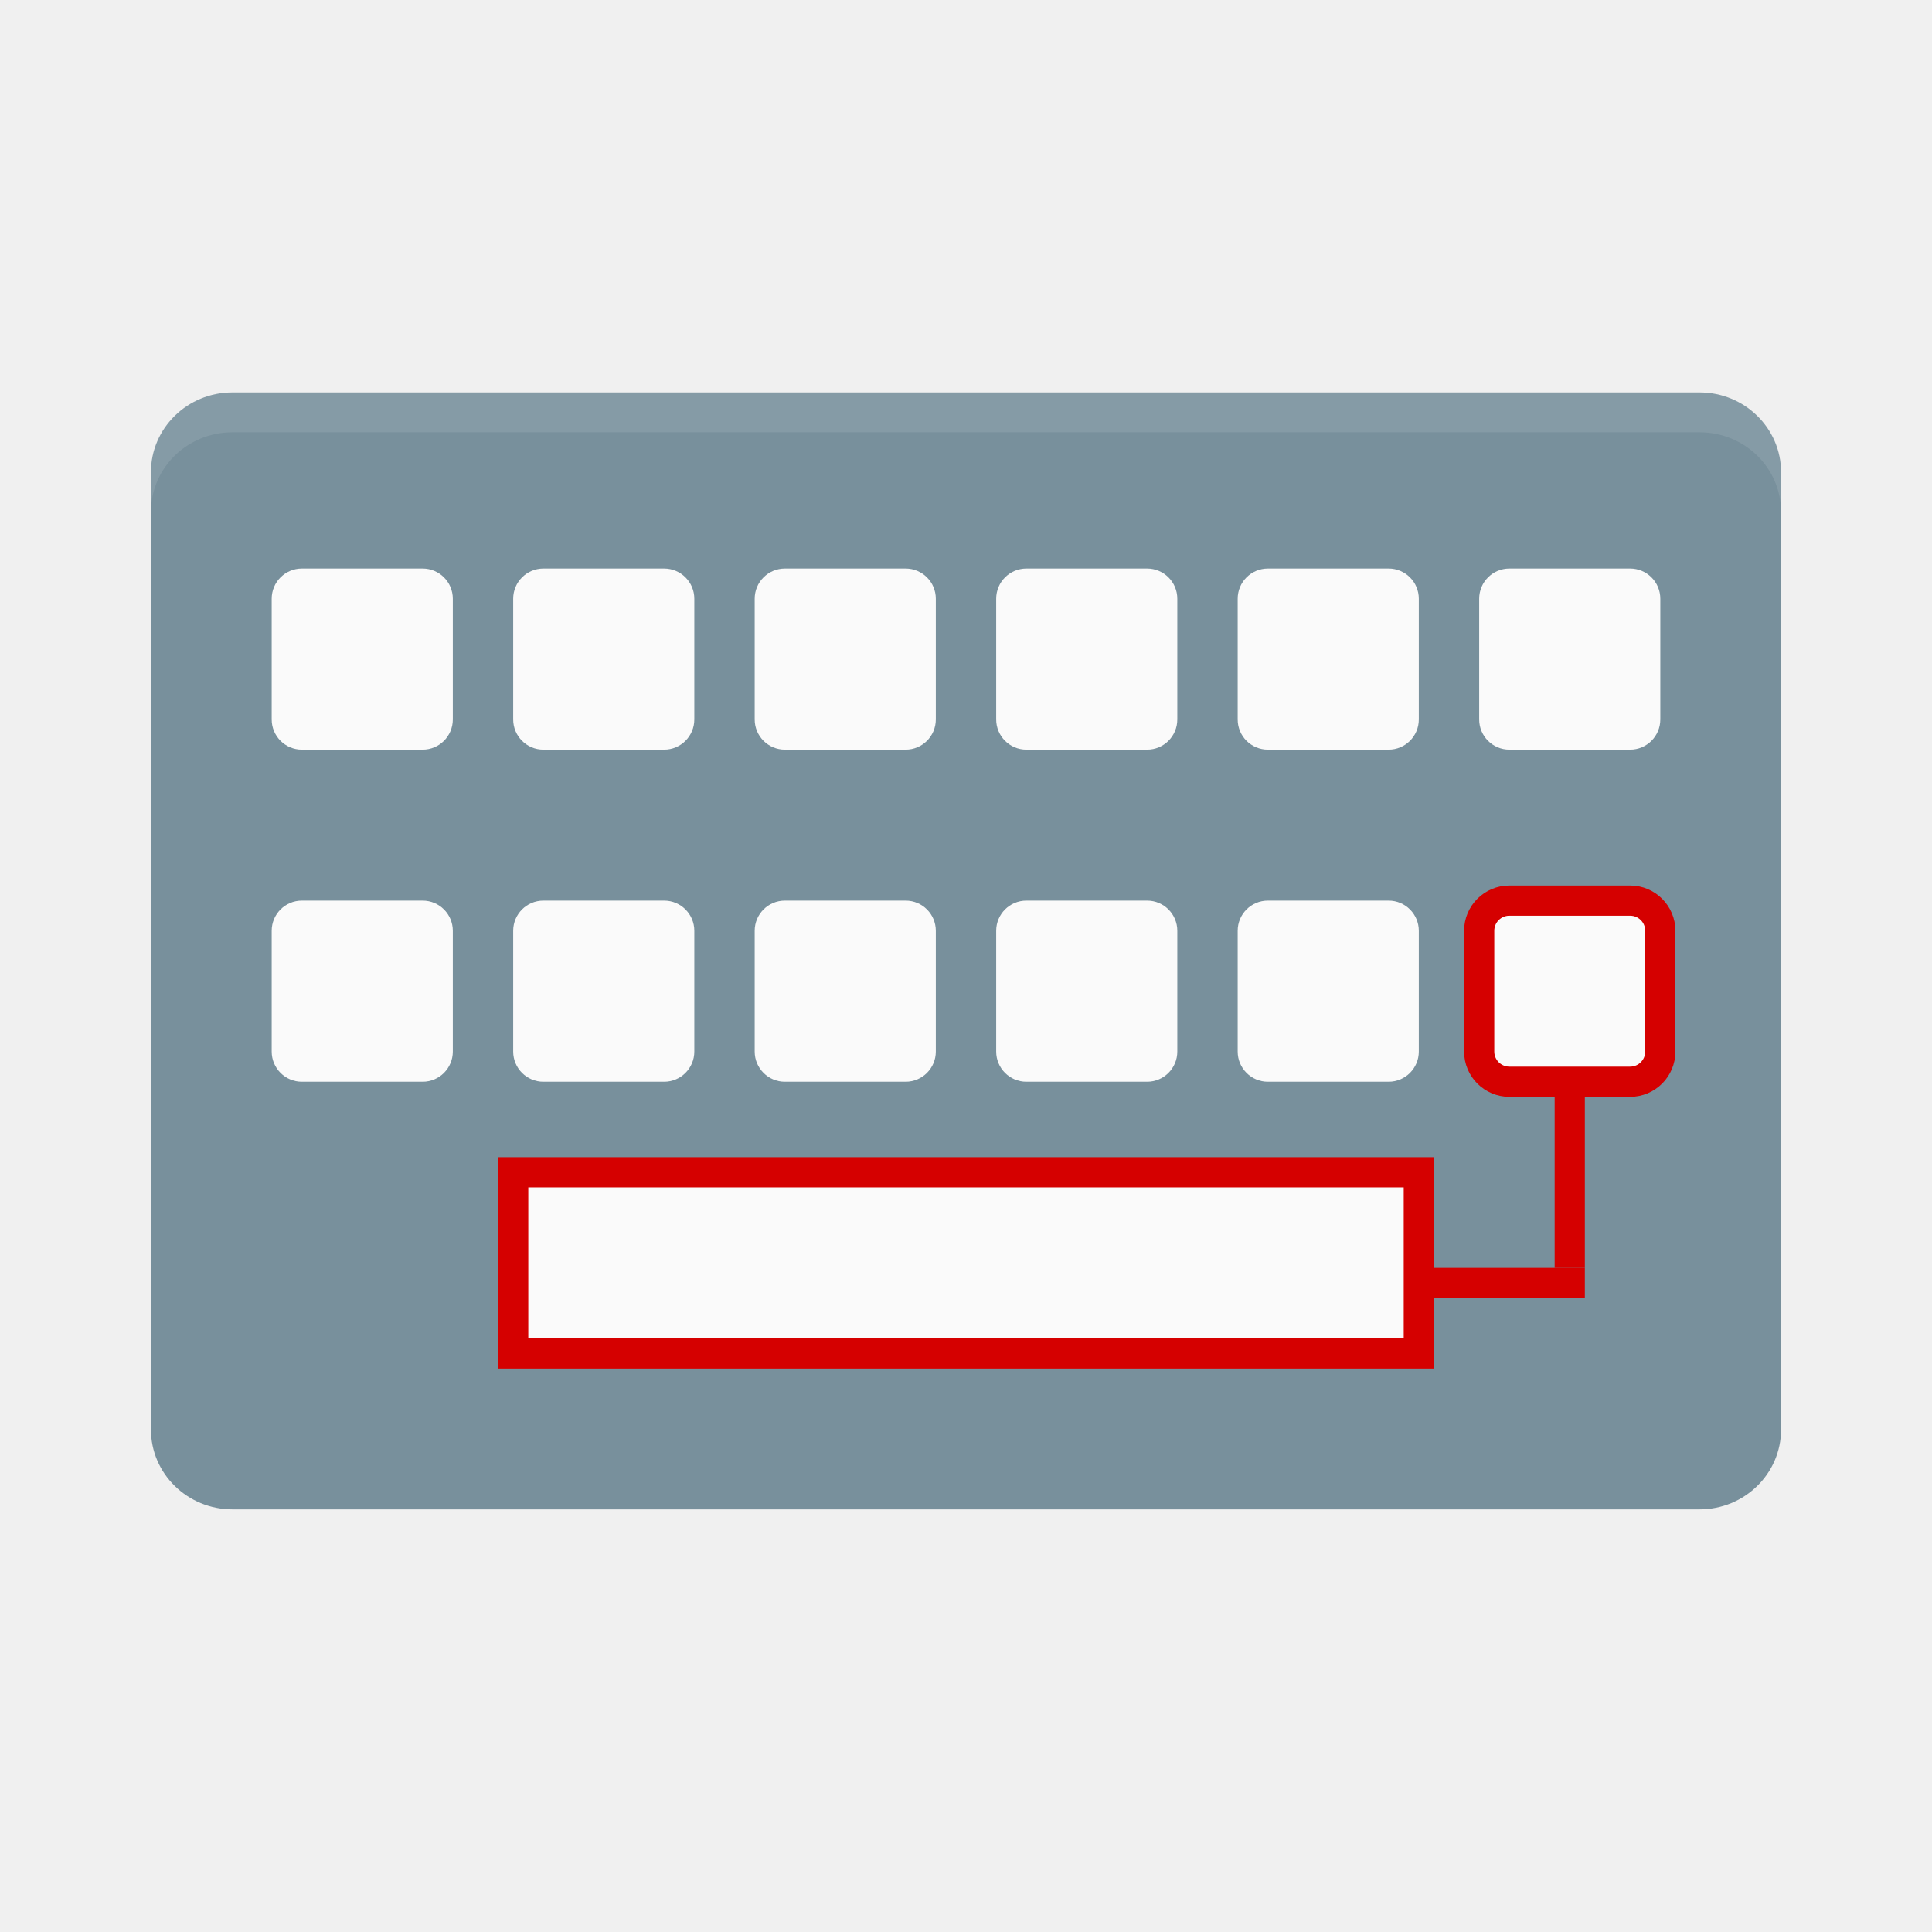
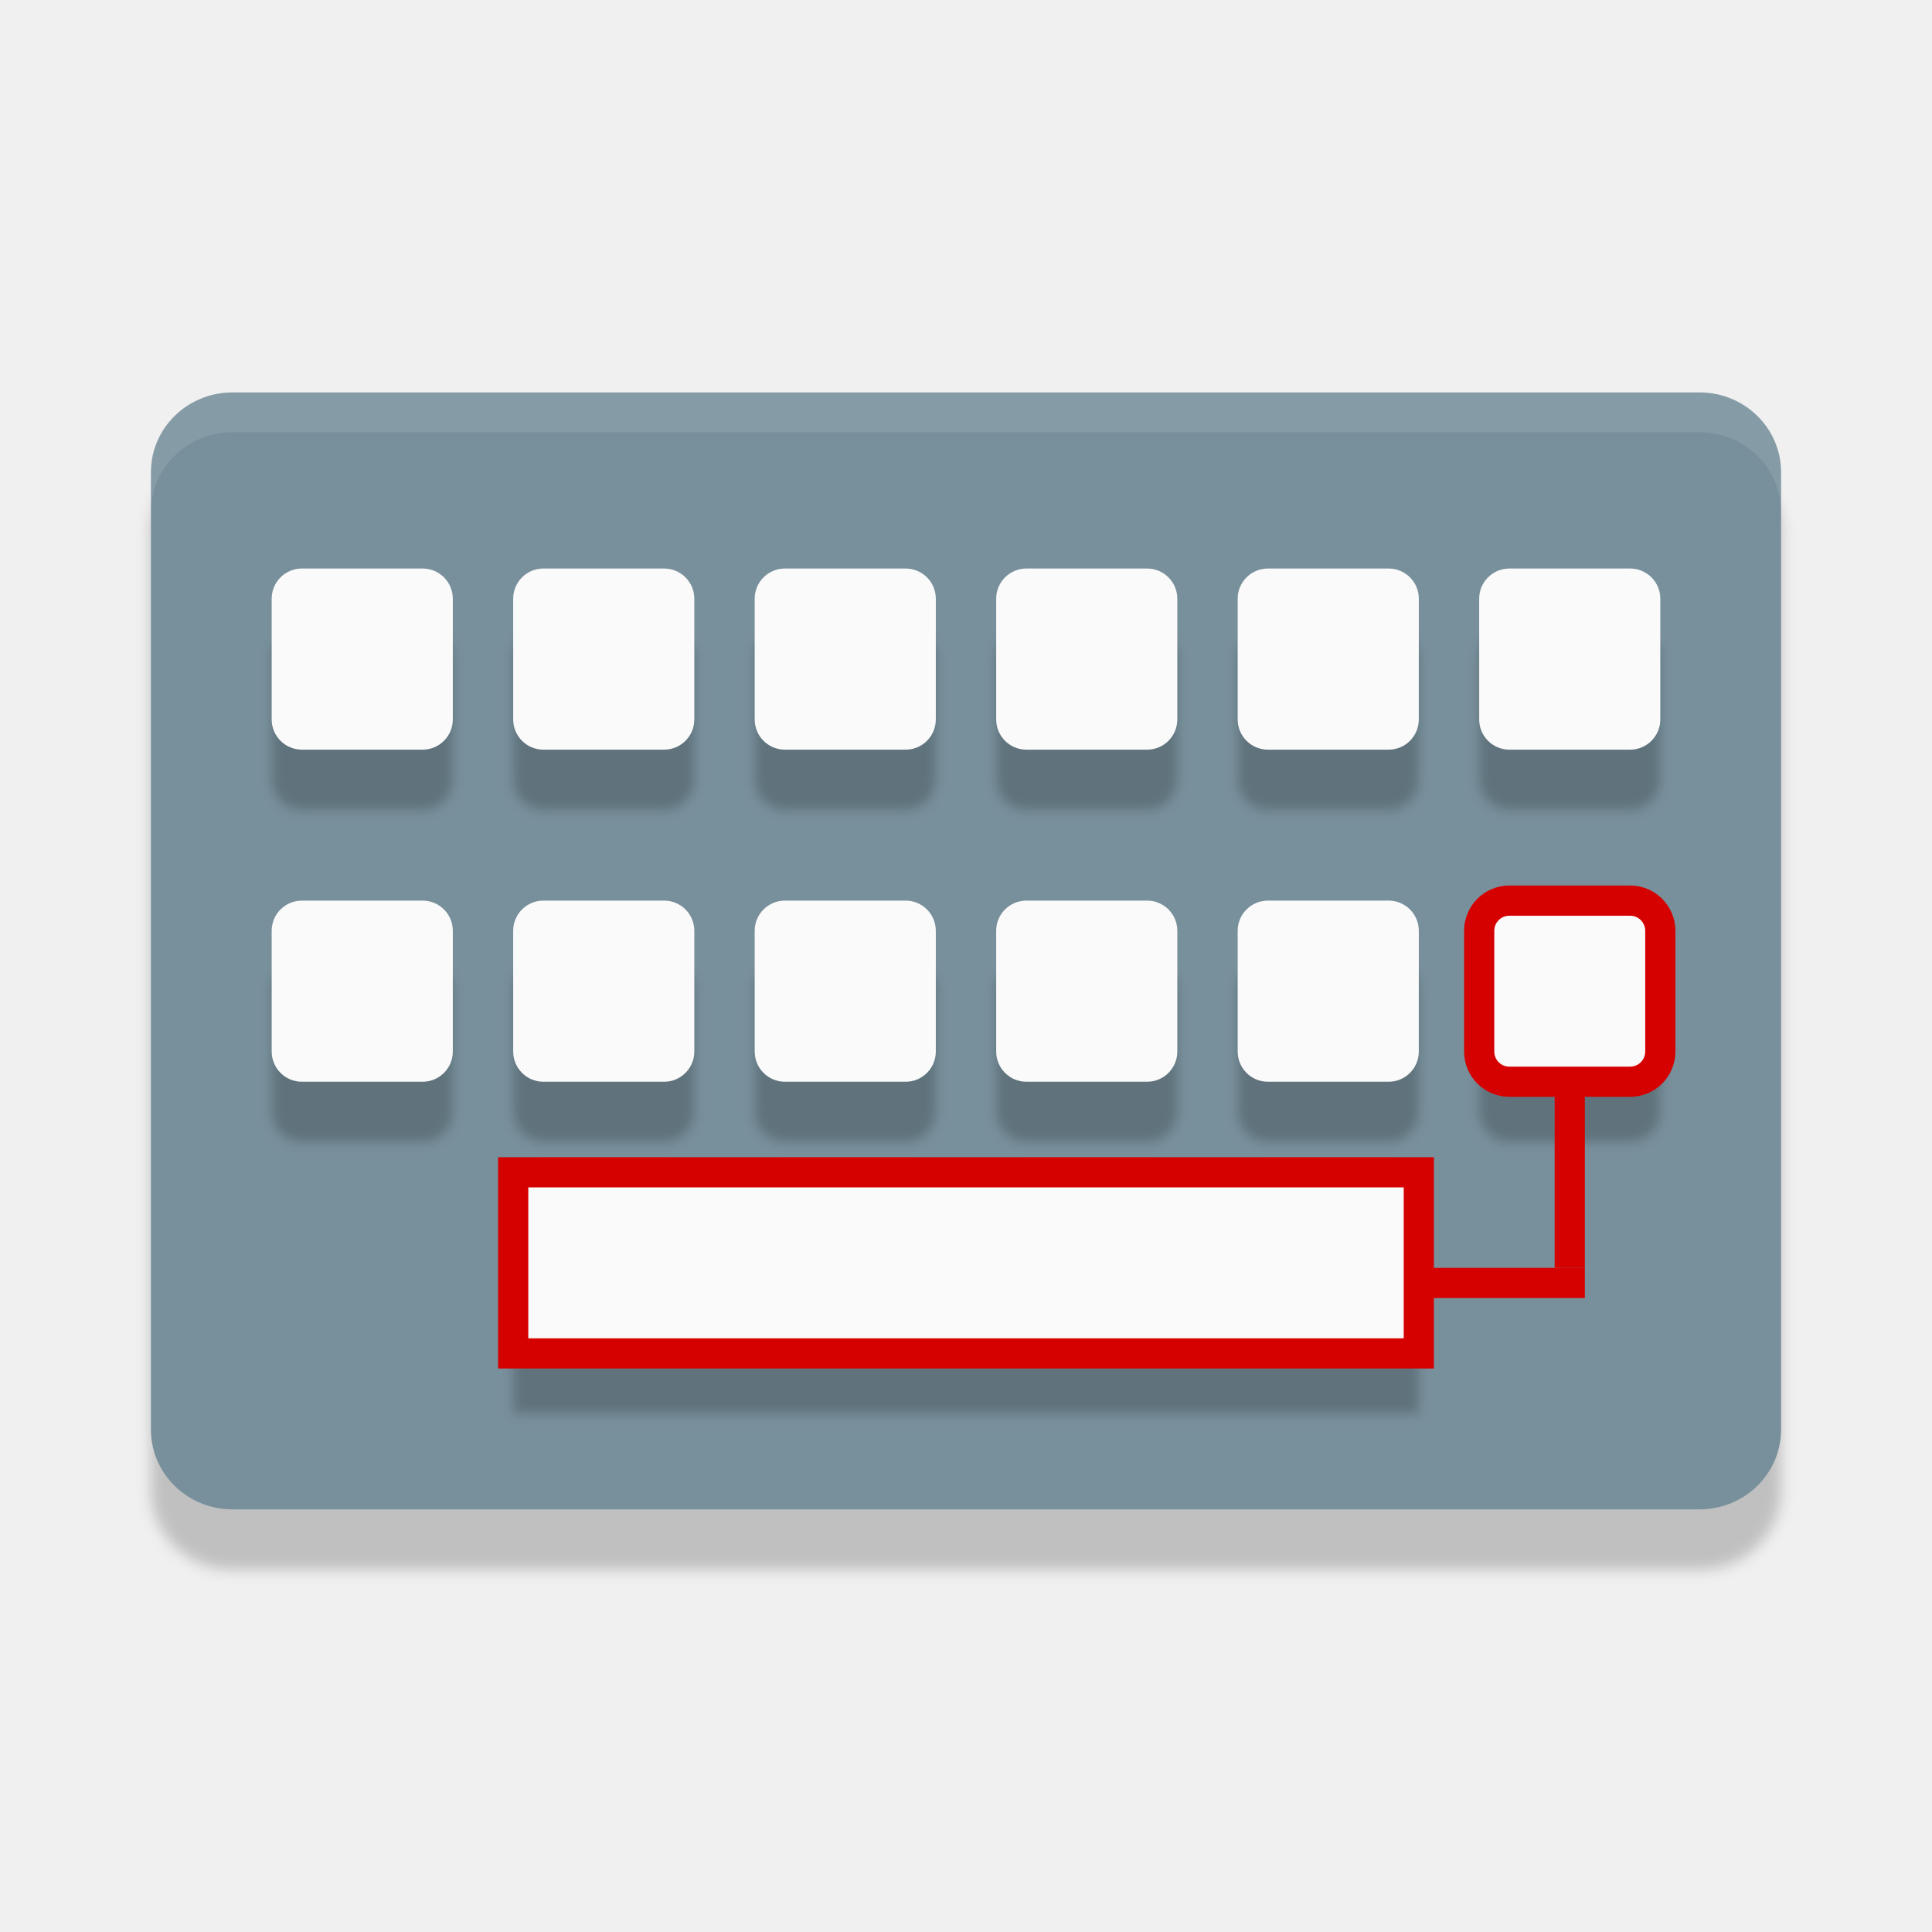
<svg xmlns="http://www.w3.org/2000/svg" width="32" height="32" version="1" id="svg56">
-   <defs id="defs60" />
+   <defs id="defs60">
+     <filter style="color-interpolation-filters:sRGB" id="filter1110" x="-0.01" y="-0.015" width="1.02" height="1.03">
+       <feGaussianBlur stdDeviation="0.114" id="feGaussianBlur38" />
+     </filter>
+     <filter style="color-interpolation-filters:sRGB" id="filter996" x="-0.014" width="1.029" y="-0.072" height="1.144">
+       <feGaussianBlur stdDeviation="0.09" id="feGaussianBlur998" />
+     </filter>
+     <filter style="color-interpolation-filters:sRGB" id="filter1000" x="-0.072" width="1.144" y="-0.072" height="1.144">
+       <feGaussianBlur stdDeviation="0.09" id="feGaussianBlur1002" />
+     </filter>
+     <filter style="color-interpolation-filters:sRGB" id="filter1004" x="-0.072" width="1.144" y="-0.072" height="1.144">
+       <feGaussianBlur stdDeviation="0.09" id="feGaussianBlur1006" />
+     </filter>
+     <filter style="color-interpolation-filters:sRGB" id="filter1008" x="-0.072" width="1.144" y="-0.072" height="1.144">
+       <feGaussianBlur stdDeviation="0.09" id="feGaussianBlur1010" />
+     </filter>
+     <filter style="color-interpolation-filters:sRGB" id="filter1012" x="-0.072" width="1.144" y="-0.072" height="1.144">
+       <feGaussianBlur stdDeviation="0.09" id="feGaussianBlur1014" />
+     </filter>
+     <filter style="color-interpolation-filters:sRGB" id="filter1016" x="-0.072" width="1.144" y="-0.072" height="1.144">
+       <feGaussianBlur stdDeviation="0.09" id="feGaussianBlur1018" />
+     </filter>
+     <filter style="color-interpolation-filters:sRGB" id="filter1020" x="-0.072" width="1.144" y="-0.072" height="1.144">
+       <feGaussianBlur stdDeviation="0.09" id="feGaussianBlur1022" />
+     </filter>
+     <filter style="color-interpolation-filters:sRGB" id="filter1024" x="-0.009" width="1.019" y="-0.072" height="1.144">
+       <feGaussianBlur stdDeviation="0.18" id="feGaussianBlur1026" />
+     </filter>
+   </defs>
+   <rect style="opacity:0.2;stroke-width:0.668;filter:url(#filter1110)" x="2.5" y="7.5" width="27" height="18.5" rx="1.35" ry="1.321" id="rect43" />
  <g id="g4804" transform="matrix(0.5,0,0,0.5,-4.8841858e-7,0.5833335)">
    <rect id="rect2-36" ry="2.643" rx="2.7" y="11.833" x="5" height="37" width="54" style="fill:#78909c;stroke-width:1.336" />
    <path id="path4-7" d="m 7.7,11.833 c -1.496,0 -2.7,1.179 -2.7,2.643 v 1.321 c 0,-1.464 1.204,-2.643 2.7,-2.643 h 48.6 c 1.496,0 2.7,1.179 2.7,2.643 V 14.476 c 0,-1.464 -1.204,-2.643 -2.7,-2.643 z" style="opacity:0.1;fill:#ffffff;stroke-width:1.336" />
  </g>
+   <g style="fill-opacity:1;stroke:none;opacity:0.2;filter:url(#filter1024)" id="g4750-3" transform="matrix(0.5,0,0,0.5,2e-6,0.4170011)">
+     <rect ry="1" y="20" x="9" height="6" width="6" id="rect4656-35-6" style="opacity:1;fill-opacity:1;stroke:none;stroke-opacity:1" />
+     <rect ry="1" y="20" x="17" height="6" width="6" id="rect4656-6-62-7" style="opacity:1;fill-opacity:1;stroke:none;stroke-opacity:1" />
+     <rect ry="1" y="20" x="25" height="6" width="6" id="rect4656-7-9-5" style="opacity:1;fill-opacity:1;stroke:none;stroke-opacity:1" />
+     <rect ry="1" y="20" x="33" height="6" width="6" id="rect4656-5-12-3" style="opacity:1;fill-opacity:1;stroke:none;stroke-opacity:1" />
+     <rect ry="1" y="20" x="41" height="6" width="6" id="rect4656-3-7-5" style="opacity:1;fill-opacity:1;stroke:none;stroke-opacity:1" />
+     <rect ry="1" y="20" x="49" height="6" width="6" id="rect4656-56-0-6" style="opacity:1;fill-opacity:1;stroke:none;stroke-opacity:1" />
+   </g>
+   <rect style="opacity:0.2;fill-opacity:1;stroke:none;stroke-width:0.5;stroke-opacity:1;filter:url(#filter1020)" id="rect4656-9-9-2" width="3" height="3" x="4.5" y="15.917" ry="0.5" />
+   <rect style="opacity:0.2;fill-opacity:1;stroke:none;stroke-width:0.5;stroke-opacity:1;filter:url(#filter1016)" id="rect4656-6-1-3-9" width="3" height="3" x="8.5" y="15.917" ry="0.5" />
+   <rect style="opacity:0.2;fill-opacity:1;stroke:none;stroke-width:0.5;stroke-opacity:1;filter:url(#filter1012)" id="rect4656-7-2-60-1" width="3" height="3" x="12.5" y="15.917" ry="0.5" />
+   <rect style="opacity:0.2;fill-opacity:1;stroke:none;stroke-width:0.5;stroke-opacity:1;filter:url(#filter1008)" id="rect4656-5-7-6-2" width="3" height="3" x="16.5" y="15.917" ry="0.5" />
+   <rect style="opacity:0.2;fill-opacity:1;stroke:none;stroke-width:0.5;stroke-opacity:1;filter:url(#filter1004)" id="rect4656-3-0-2-7" width="3" height="3" x="20.5" y="15.917" ry="0.5" />
+   <rect style="opacity:0.2;fill-opacity:1;stroke:none;stroke-width:0.5;stroke-miterlimit:4;stroke-dasharray:none;stroke-opacity:1;filter:url(#filter1000)" id="rect4656-56-9-6-0" width="3" height="3" x="24.5" y="15.917" ry="0.5" />
+   <rect style="fill-opacity:1;stroke:none;stroke-width:0.5;stroke-miterlimit:4;stroke-dasharray:none;stroke-opacity:1;opacity:0.2;filter:url(#filter996)" width="15" height="3" x="8.5" y="20.417" rx="0" ry="0.5" id="rect54-5-9" />
  <g id="g4750" transform="matrix(0.5,0,0,0.5,1.5e-6,-0.5833333)">
    <rect ry="1" y="20" x="9" height="6" width="6" id="rect4656-35" style="opacity:1;fill:#fafafa;fill-opacity:1;stroke:none;stroke-opacity:1" />
    <rect ry="1" y="20" x="17" height="6" width="6" id="rect4656-6-62" style="opacity:1;fill:#fafafa;fill-opacity:1;stroke:none;stroke-opacity:1" />
    <rect ry="1" y="20" x="25" height="6" width="6" id="rect4656-7-9" style="opacity:1;fill:#fafafa;fill-opacity:1;stroke:none;stroke-opacity:1" />
    <rect ry="1" y="20" x="33" height="6" width="6" id="rect4656-5-12" style="opacity:1;fill:#fafafa;fill-opacity:1;stroke:none;stroke-opacity:1" />
    <rect ry="1" y="20" x="41" height="6" width="6" id="rect4656-3-7" style="opacity:1;fill:#fafafa;fill-opacity:1;stroke:none;stroke-opacity:1" />
    <rect ry="1" y="20" x="49" height="6" width="6" id="rect4656-56-0" style="opacity:1;fill:#fafafa;fill-opacity:1;stroke:none;stroke-opacity:1" />
  </g>
  <rect style="opacity:1;fill:#fafafa;fill-opacity:1;stroke:none;stroke-width:0.5;stroke-opacity:1" id="rect4656-9-9" width="3" height="3" x="4.5" y="14.917" ry="0.5" />
  <rect style="opacity:1;fill:#fafafa;fill-opacity:1;stroke:none;stroke-width:0.5;stroke-opacity:1" id="rect4656-6-1-3" width="3" height="3" x="8.5" y="14.917" ry="0.5" />
  <rect style="opacity:1;fill:#fafafa;fill-opacity:1;stroke:none;stroke-width:0.5;stroke-opacity:1" id="rect4656-7-2-60" width="3" height="3" x="12.5" y="14.917" ry="0.5" />
  <rect style="opacity:1;fill:#fafafa;fill-opacity:1;stroke:none;stroke-width:0.5;stroke-opacity:1" id="rect4656-5-7-6" width="3" height="3" x="16.5" y="14.917" ry="0.5" />
  <rect style="opacity:1;fill:#fafafa;fill-opacity:1;stroke:none;stroke-width:0.5;stroke-opacity:1" id="rect4656-3-0-2" width="3" height="3" x="20.5" y="14.917" ry="0.5" />
  <rect style="opacity:1;fill:#fafafa;fill-opacity:1;stroke:#d50000;stroke-width:0.5;stroke-miterlimit:4;stroke-dasharray:none;stroke-opacity:1" id="rect4656-56-9-6" width="3" height="3" x="24.5" y="14.917" ry="0.5" />
  <rect style="fill:#fafafa;stroke:#d50000;stroke-width:0.5;stroke-miterlimit:4;stroke-dasharray:none;stroke-opacity:1" width="15" height="3" x="8.5" y="19.417" rx="0" ry="0.5" id="rect54-5" />
  <path style="fill:none;stroke:#d50000;stroke-width:0.5px;stroke-linecap:butt;stroke-linejoin:miter;stroke-opacity:1" d="m 26,18 v 3" id="path4924" />
  <path style="fill:none;stroke:#d50000;stroke-width:0.5px;stroke-linecap:butt;stroke-linejoin:miter;stroke-opacity:1" d="m 23.5,21.25 h 2.75" id="path4926" />
</svg>
